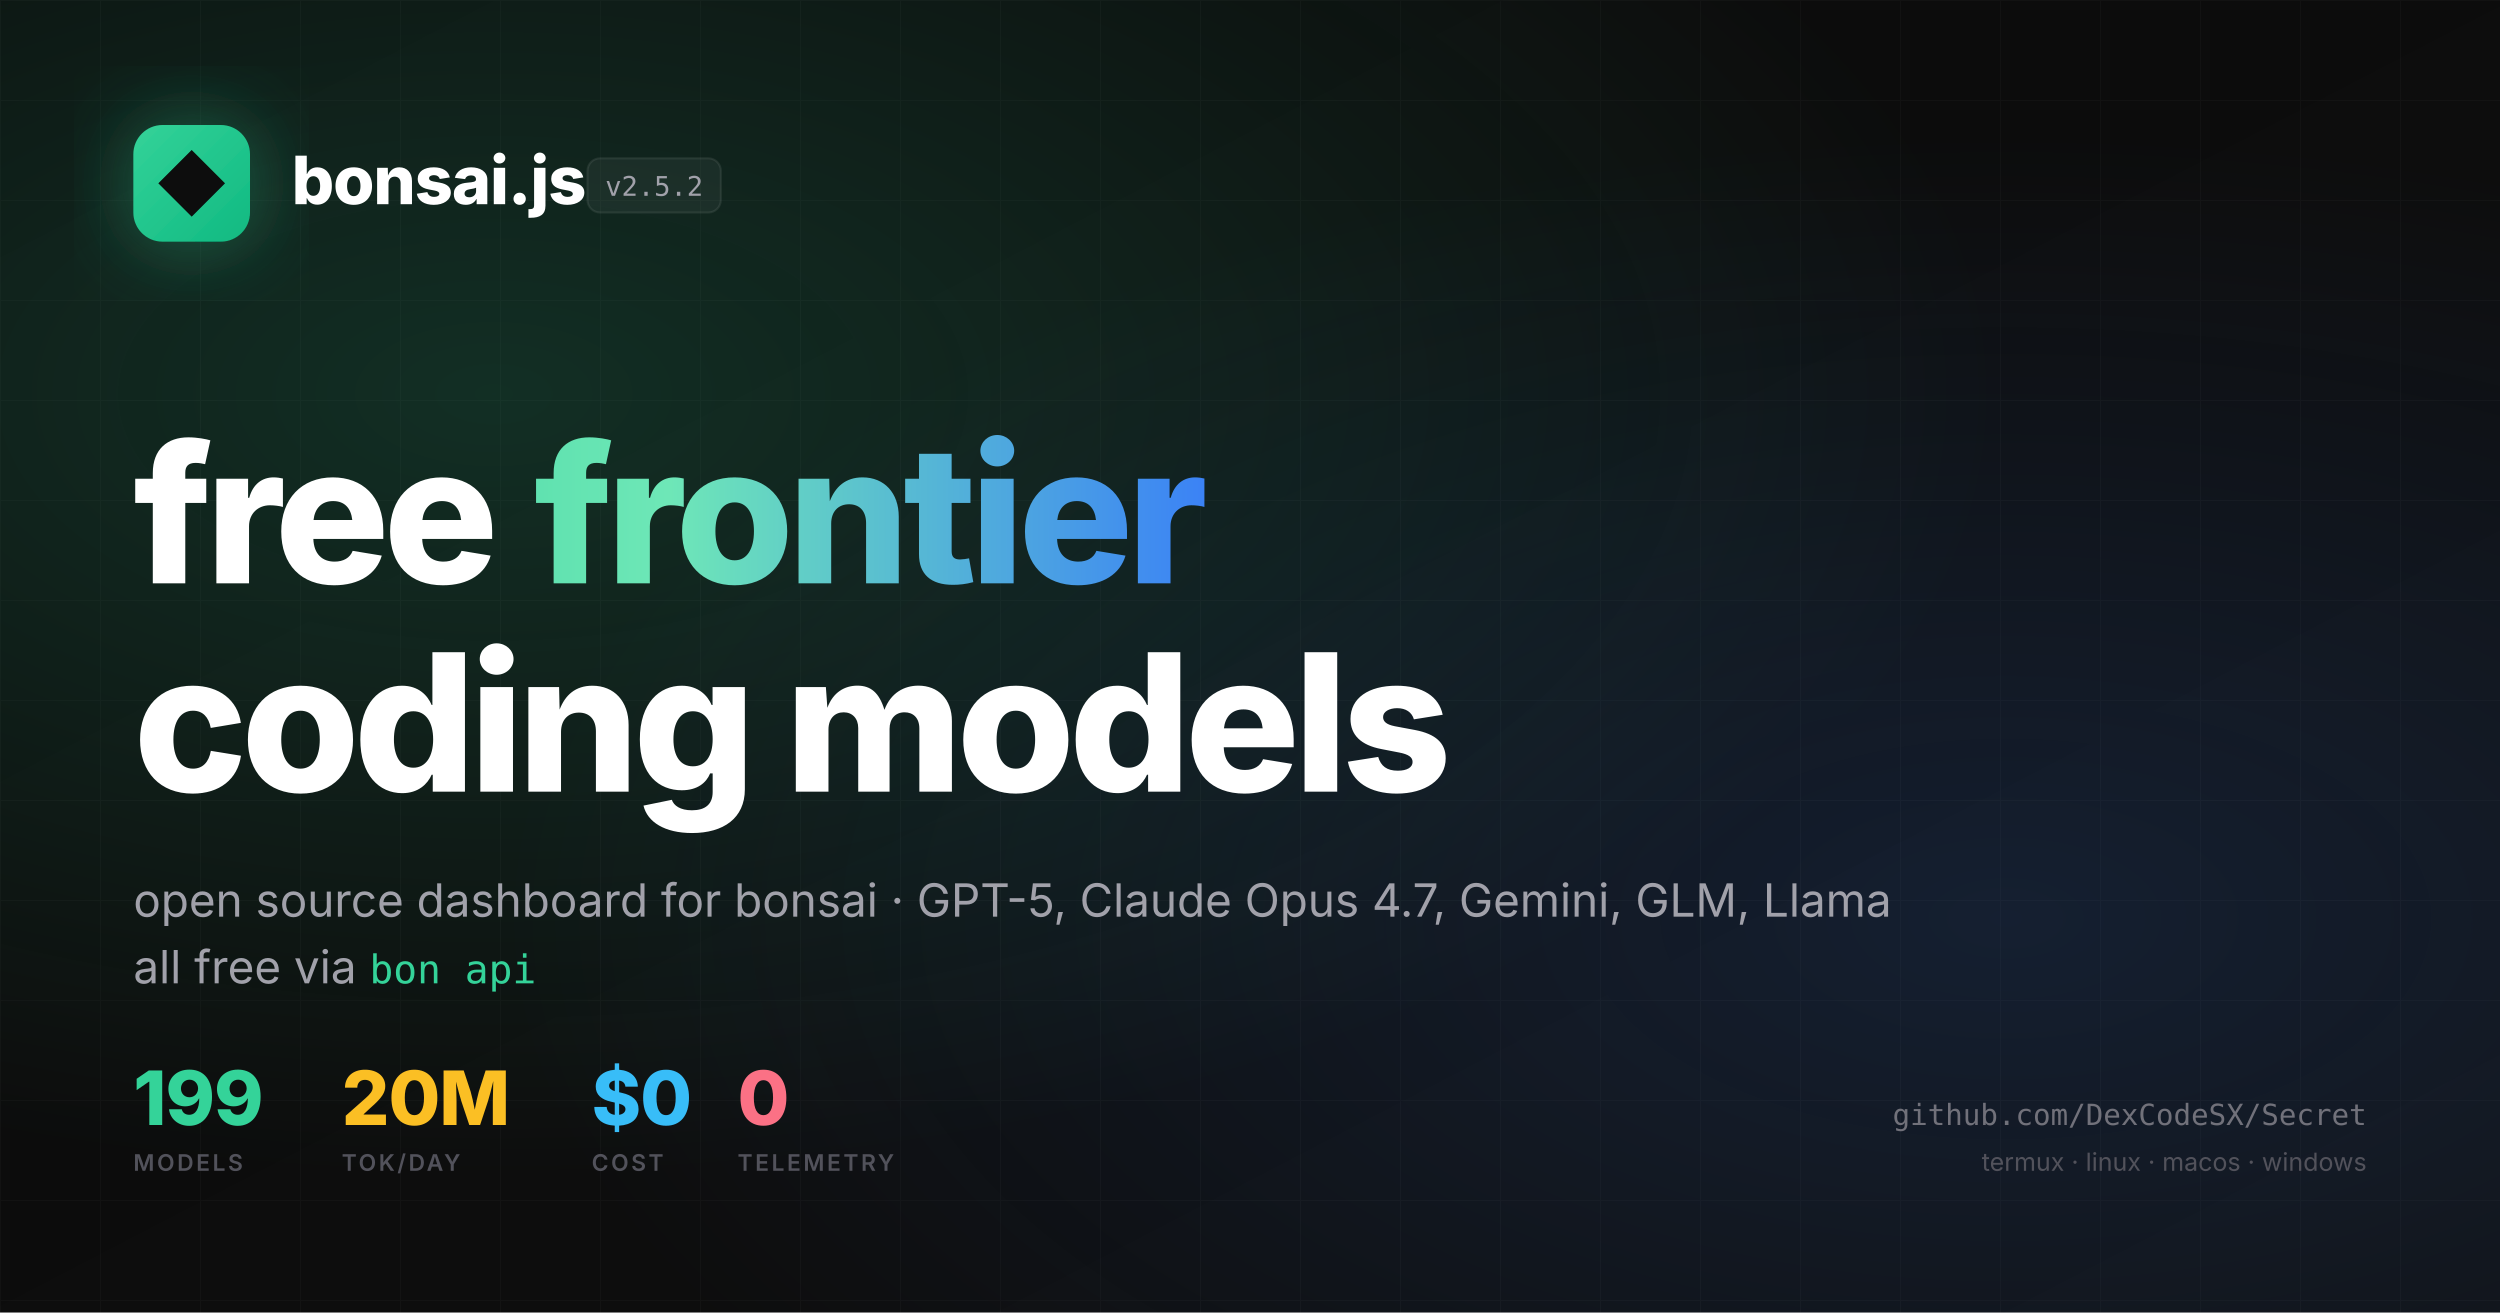
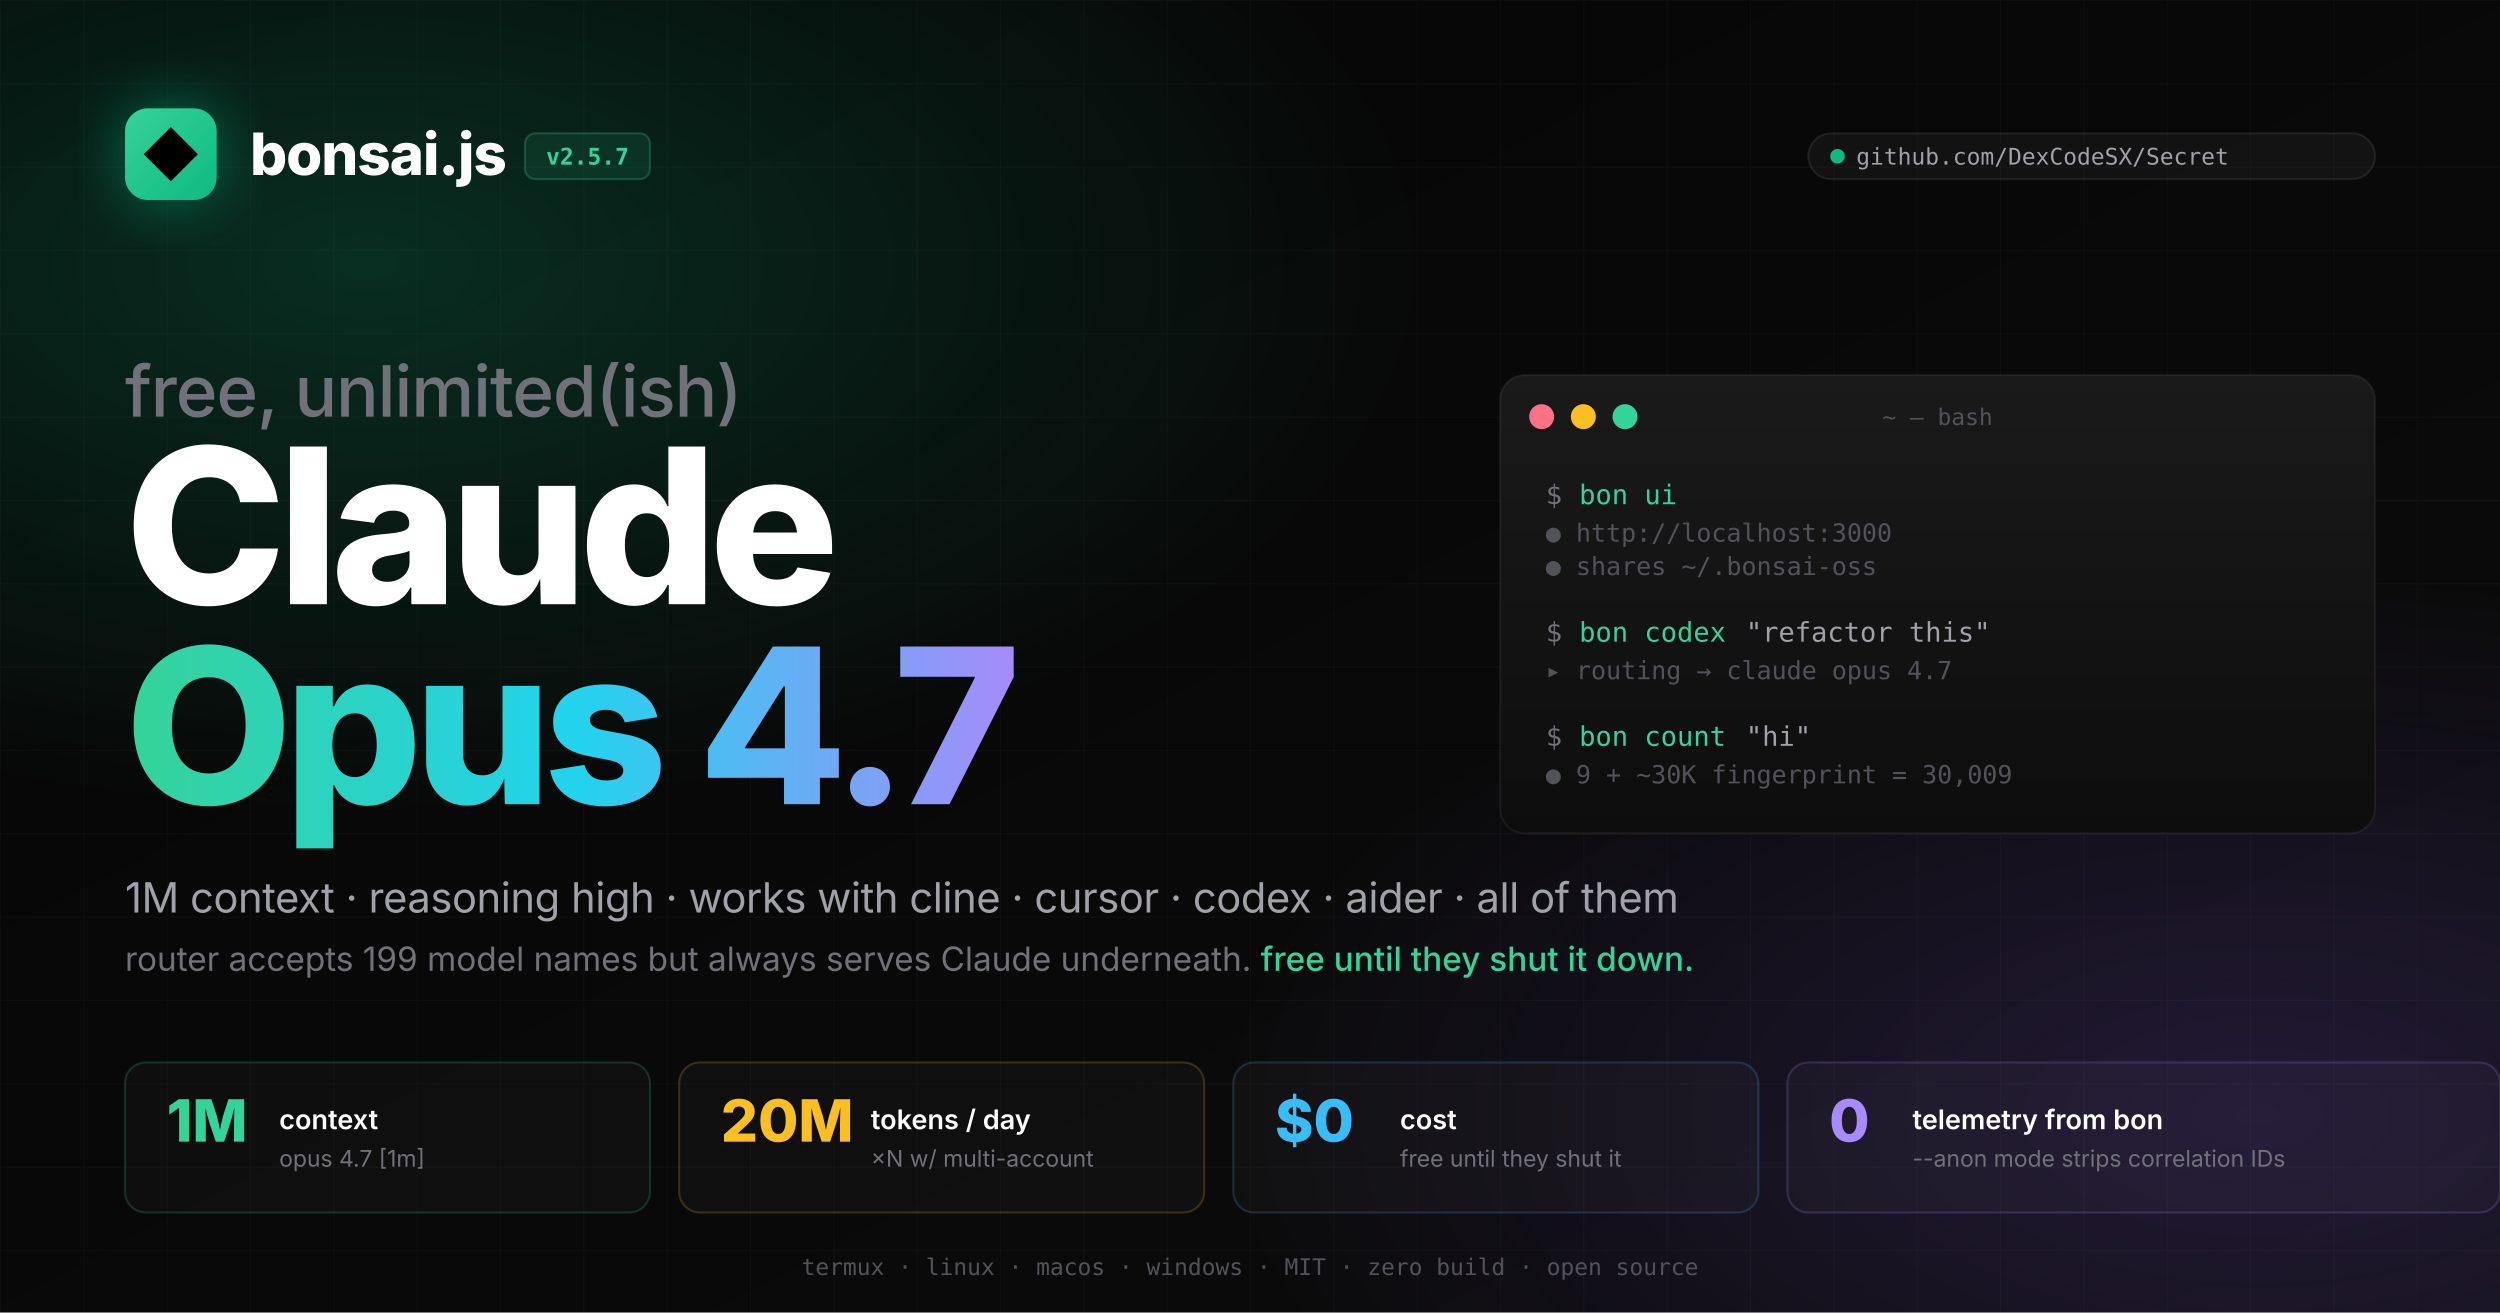
<svg xmlns="http://www.w3.org/2000/svg" viewBox="0 0 1200 630" width="1200" height="630">
  <defs>
    <linearGradient id="bg" x1="0%" y1="0%" x2="100%" y2="100%">
-       <stop offset="0%" stop-color="#0a0a0a" />
-       <stop offset="100%" stop-color="#0f0f0f" />
+       <stop offset="0%" stop-color="#050505" />
+       <stop offset="100%" stop-color="#0c0c0c" />
    </linearGradient>
-     <radialGradient id="glow1" cx="20%" cy="30%" r="60%">
-       <stop offset="0%" stop-color="#34d399" stop-opacity="0.18" />
-       <stop offset="100%" stop-color="#34d399" stop-opacity="0" />
+     <radialGradient id="glowEmerald" cx="15%" cy="20%" r="70%">
+       <stop offset="0%" stop-color="#10b981" stop-opacity="0.22" />
+       <stop offset="60%" stop-color="#10b981" stop-opacity="0" />
    </radialGradient>
-     <radialGradient id="glow2" cx="80%" cy="70%" r="60%">
-       <stop offset="0%" stop-color="#3b82f6" stop-opacity="0.15" />
-       <stop offset="100%" stop-color="#3b82f6" stop-opacity="0" />
+     <radialGradient id="glowAccent" cx="90%" cy="85%" r="70%">
+       <stop offset="0%" stop-color="#8b5cf6" stop-opacity="0.18" />
+       <stop offset="60%" stop-color="#8b5cf6" stop-opacity="0" />
    </radialGradient>
-     <linearGradient id="diamondGrad" x1="0%" y1="0%" x2="100%" y2="100%">
+     <linearGradient id="brandGrad" x1="0%" y1="50%" x2="100%" y2="50%">
+       <stop offset="0%" stop-color="#34d399" />
+       <stop offset="50%" stop-color="#22d3ee" />
+       <stop offset="100%" stop-color="#a78bfa" />
+     </linearGradient>
+     <linearGradient id="diamond" x1="0%" y1="0%" x2="100%" y2="100%">
      <stop offset="0%" stop-color="#34d399" />
      <stop offset="100%" stop-color="#10b981" />
    </linearGradient>
-     <linearGradient id="titleGrad" x1="0%" y1="0%" x2="100%" y2="0%">
-       <stop offset="0%" stop-color="#34d399" />
-       <stop offset="50%" stop-color="#6ee7b7" />
-       <stop offset="100%" stop-color="#3b82f6" />
-     </linearGradient>
-     <pattern id="grid" x="0" y="0" width="48" height="48" patternUnits="userSpaceOnUse">
-       <path d="M 48 0 L 0 0 0 48" fill="none" stroke="rgba(255,255,255,0.025)" stroke-width="1" />
-     </pattern>
    <filter id="diamondGlow" x="-50%" y="-50%" width="200%" height="200%">
-       <feGaussianBlur stdDeviation="20" result="blur" />
-       <feFlood flood-color="#34d399" flood-opacity="0.4" result="green" />
+       <feGaussianBlur stdDeviation="14" result="blur" />
+       <feFlood flood-color="#10b981" flood-opacity="0.5" result="green" />
      <feComposite in="green" in2="blur" operator="in" result="glow" />
      <feMerge>
        <feMergeNode in="glow" />
        <feMergeNode in="SourceGraphic" />
      </feMerge>
    </filter>
+     <pattern id="grid" x="0" y="0" width="40" height="40" patternUnits="userSpaceOnUse">
+       <path d="M 40 0 L 0 0 0 40" fill="none" stroke="rgba(255,255,255,0.025)" stroke-width="1" />
+     </pattern>
+     <linearGradient id="term" x1="0%" y1="0%" x2="0%" y2="100%">
+       <stop offset="0%" stop-color="#1a1a1a" />
+       <stop offset="100%" stop-color="#0d0d0d" />
+     </linearGradient>
  </defs>
  <rect width="1200" height="630" fill="url(#bg)" />
  <rect width="1200" height="630" fill="url(#grid)" />
-   <rect width="1200" height="630" fill="url(#glow1)" />
-   <rect width="1200" height="630" fill="url(#glow2)" />
-   <g transform="translate(64, 60)" filter="url(#diamondGlow)">
-     <rect x="0" y="0" width="56" height="56" rx="14" fill="url(#diamondGrad)" />
-     <path d="M 28 12 L 12 28 L 28 44 L 44 28 Z" fill="#0a0a0a" />
+   <rect width="1200" height="630" fill="url(#glowEmerald)" />
+   <rect width="1200" height="630" fill="url(#glowAccent)" />
+   <g transform="translate(60, 52)" filter="url(#diamondGlow)">
+     <rect x="0" y="0" width="44" height="44" rx="11" fill="url(#diamond)" />
+     <path d="M 22 9 L 9 22 L 22 35 L 35 22 Z" fill="#050505" />
  </g>
-   <text x="140" y="98" font-family="Inter, system-ui, sans-serif" font-size="32" font-weight="800" fill="#ffffff" letter-spacing="-0.5">bonsai.js</text>
-   <g transform="translate(282, 76)">
-     <rect x="0" y="0" width="64" height="26" rx="6" fill="rgba(255,255,255,0.05)" stroke="rgba(255,255,255,0.08)" stroke-width="1" />
-     <text x="32" y="18" font-family="JetBrains Mono, ui-monospace, monospace" font-size="13" fill="#a1a1aa" text-anchor="middle">v2.5.2</text>
+   <text x="120" y="84" font-family="Inter, system-ui, sans-serif" font-size="28" font-weight="800" fill="#ffffff" letter-spacing="-0.5">bonsai.js</text>
+   <g transform="translate(252, 64)">
+     <rect x="0" y="0" width="60" height="22" rx="5" fill="rgba(52,211,153,0.10)" stroke="rgba(52,211,153,0.25)" stroke-width="1" />
+     <text x="30" y="15" font-family="JetBrains Mono, ui-monospace, monospace" font-size="11" fill="#34d399" text-anchor="middle" font-weight="600">v2.5.7</text>
  </g>
-   <text x="64" y="280" font-family="Inter, system-ui, sans-serif" font-size="92" font-weight="800" fill="#ffffff" letter-spacing="-3">free <tspan fill="url(#titleGrad)">frontier</tspan>
+   <g transform="translate(1140, 64)">
+     <rect x="-272" y="0" width="272" height="22" rx="11" fill="rgba(255,255,255,0.04)" stroke="rgba(255,255,255,0.08)" stroke-width="1" />
+     <circle cx="-258" cy="11" r="3.5" fill="#10b981" />
+     <text x="-249" y="15" font-family="JetBrains Mono, ui-monospace, monospace" font-size="11" fill="#a1a1aa">github.com/DexCodeSX/Secret</text>
+   </g>
+   <text x="60" y="200" font-family="Inter, system-ui, sans-serif" font-size="34" font-weight="500" letter-spacing="-0.5" fill="#71717a">free, unlimited(ish)</text>
+   <text x="60" y="290" font-family="Inter, system-ui, sans-serif" font-size="104" font-weight="800" letter-spacing="-4" fill="#ffffff">Claude</text>
+   <text x="60" y="386" font-family="Inter, system-ui, sans-serif" font-size="104" font-weight="800" letter-spacing="-4" fill="url(#brandGrad)">Opus 4.7</text>
+   <text x="60" y="438" font-family="Inter, system-ui, sans-serif" font-size="20" fill="#a1a1aa" letter-spacing="-0.2">1M context · reasoning high · works with cline · cursor · codex · aider · all of them</text>
+   <text x="60" y="466" font-family="Inter, system-ui, sans-serif" font-size="16" fill="#71717a">router accepts 199 model names but always serves Claude underneath. <tspan fill="#34d399" font-weight="500">free until they shut it down.</tspan>
  </text>
-   <text x="64" y="380" font-family="Inter, system-ui, sans-serif" font-size="92" font-weight="800" fill="#ffffff" letter-spacing="-3">coding models</text>
-   <text x="64" y="440" font-family="Inter, system-ui, sans-serif" font-size="22" fill="#a1a1aa">open source dashboard for bonsai · GPT-5, Claude Opus 4.7, Gemini, GLM, Llama</text>
-   <text x="64" y="472" font-family="Inter, system-ui, sans-serif" font-size="22" fill="#a1a1aa">all free via <tspan font-family="JetBrains Mono, ui-monospace, monospace" font-size="19" fill="#34d399">bon api</tspan>
-   </text>
-   <g transform="translate(64, 540)">
-     <text x="0" y="0" font-family="Inter, system-ui, sans-serif" font-size="36" font-weight="800" fill="#34d399" letter-spacing="-0.5">199</text>
-     <text x="0" y="22" font-family="Inter, system-ui, sans-serif" font-size="11" font-weight="600" fill="#52525b" letter-spacing="1.2">MODELS</text>
-     <text x="100" y="0" font-family="Inter, system-ui, sans-serif" font-size="36" font-weight="800" fill="#fbbf24" letter-spacing="-0.5">20M</text>
-     <text x="100" y="22" font-family="Inter, system-ui, sans-serif" font-size="11" font-weight="600" fill="#52525b" letter-spacing="1.2">TOK/DAY</text>
-     <text x="220" y="0" font-family="Inter, system-ui, sans-serif" font-size="36" font-weight="800" fill="#38bdf8" letter-spacing="-0.5">$0</text>
-     <text x="220" y="22" font-family="Inter, system-ui, sans-serif" font-size="11" font-weight="600" fill="#52525b" letter-spacing="1.2">COST</text>
-     <text x="290" y="0" font-family="Inter, system-ui, sans-serif" font-size="36" font-weight="800" fill="#fb7185" letter-spacing="-0.5">0</text>
-     <text x="290" y="22" font-family="Inter, system-ui, sans-serif" font-size="11" font-weight="600" fill="#52525b" letter-spacing="1.2">TELEMETRY</text>
+   <g transform="translate(720, 180)">
+     <rect x="0" y="0" width="420" height="220" rx="12" fill="url(#term)" stroke="rgba(255,255,255,0.06)" stroke-width="1" />
+     <circle cx="20" cy="20" r="6" fill="#fb7185" />
+     <circle cx="40" cy="20" r="6" fill="#fbbf24" />
+     <circle cx="60" cy="20" r="6" fill="#34d399" />
+     <text x="210" y="24" font-family="JetBrains Mono, monospace" font-size="11" fill="#52525b" text-anchor="middle">~ — bash</text>
+     <text x="22" y="62" font-family="JetBrains Mono, monospace" font-size="13" fill="#71717a">$</text>
+     <text x="38" y="62" font-family="JetBrains Mono, monospace" font-size="13" fill="#34d399">bon ui</text>
+     <text x="22" y="80" font-family="JetBrains Mono, monospace" font-size="12" fill="#52525b"> ●  http://localhost:3000</text>
+     <text x="22" y="96" font-family="JetBrains Mono, monospace" font-size="12" fill="#52525b"> ●  shares ~/.bonsai-oss</text>
+     <text x="22" y="128" font-family="JetBrains Mono, monospace" font-size="13" fill="#71717a">$</text>
+     <text x="38" y="128" font-family="JetBrains Mono, monospace" font-size="13" fill="#34d399">bon codex</text>
+     <text x="118" y="128" font-family="JetBrains Mono, monospace" font-size="13" fill="#a1a1aa">"refactor this"</text>
+     <text x="22" y="146" font-family="JetBrains Mono, monospace" font-size="12" fill="#52525b"> ▸  routing → claude opus 4.7</text>
+     <text x="22" y="178" font-family="JetBrains Mono, monospace" font-size="13" fill="#71717a">$</text>
+     <text x="38" y="178" font-family="JetBrains Mono, monospace" font-size="13" fill="#34d399">bon count</text>
+     <text x="118" y="178" font-family="JetBrains Mono, monospace" font-size="13" fill="#a1a1aa">"hi"</text>
+     <text x="22" y="196" font-family="JetBrains Mono, monospace" font-size="12" fill="#52525b"> ●  9 + ~30K fingerprint = 30,009</text>
  </g>
-   <text x="1136" y="540" font-family="JetBrains Mono, ui-monospace, monospace" font-size="14" fill="#71717a" text-anchor="end">github.com/DexCodeSX/Secret</text>
-   <text x="1136" y="562" font-family="Inter, system-ui, sans-serif" font-size="12" fill="#52525b" text-anchor="end">termux · linux · macos · windows</text>
+   <g transform="translate(60, 510)">
+     <rect x="0" y="0" width="252" height="72" rx="10" fill="rgba(255,255,255,0.025)" stroke="rgba(52,211,153,0.20)" stroke-width="1" />
+     <text x="20" y="38" font-family="Inter, system-ui, sans-serif" font-size="28" font-weight="800" fill="#34d399">1M</text>
+     <text x="74" y="32" font-family="Inter, system-ui, sans-serif" font-size="13" font-weight="600" fill="#ffffff">context</text>
+     <text x="74" y="50" font-family="Inter, system-ui, sans-serif" font-size="11" fill="#71717a">opus 4.7 [1m]</text>
+     <rect x="266" y="0" width="252" height="72" rx="10" fill="rgba(255,255,255,0.025)" stroke="rgba(251,191,36,0.20)" stroke-width="1" />
+     <text x="286" y="38" font-family="Inter, system-ui, sans-serif" font-size="28" font-weight="800" fill="#fbbf24">20M</text>
+     <text x="358" y="32" font-family="Inter, system-ui, sans-serif" font-size="13" font-weight="600" fill="#ffffff">tokens / day</text>
+     <text x="358" y="50" font-family="Inter, system-ui, sans-serif" font-size="11" fill="#71717a">×N w/ multi-account</text>
+     <rect x="532" y="0" width="252" height="72" rx="10" fill="rgba(255,255,255,0.025)" stroke="rgba(56,189,248,0.20)" stroke-width="1" />
+     <text x="552" y="38" font-family="Inter, system-ui, sans-serif" font-size="28" font-weight="800" fill="#38bdf8">$0</text>
+     <text x="612" y="32" font-family="Inter, system-ui, sans-serif" font-size="13" font-weight="600" fill="#ffffff">cost</text>
+     <text x="612" y="50" font-family="Inter, system-ui, sans-serif" font-size="11" fill="#71717a">free until they shut it</text>
+     <rect x="798" y="0" width="342" height="72" rx="10" fill="rgba(255,255,255,0.025)" stroke="rgba(167,139,250,0.20)" stroke-width="1" />
+     <text x="818" y="38" font-family="Inter, system-ui, sans-serif" font-size="28" font-weight="800" fill="#a78bfa">0</text>
+     <text x="858" y="32" font-family="Inter, system-ui, sans-serif" font-size="13" font-weight="600" fill="#ffffff">telemetry from bon</text>
+     <text x="858" y="50" font-family="Inter, system-ui, sans-serif" font-size="11" fill="#71717a">--anon mode strips correlation IDs</text>
+   </g>
+   <text x="600" y="612" font-family="JetBrains Mono, ui-monospace, monospace" font-size="11" fill="#52525b" text-anchor="middle">termux · linux · macos · windows · MIT · zero build · open source</text>
</svg>
